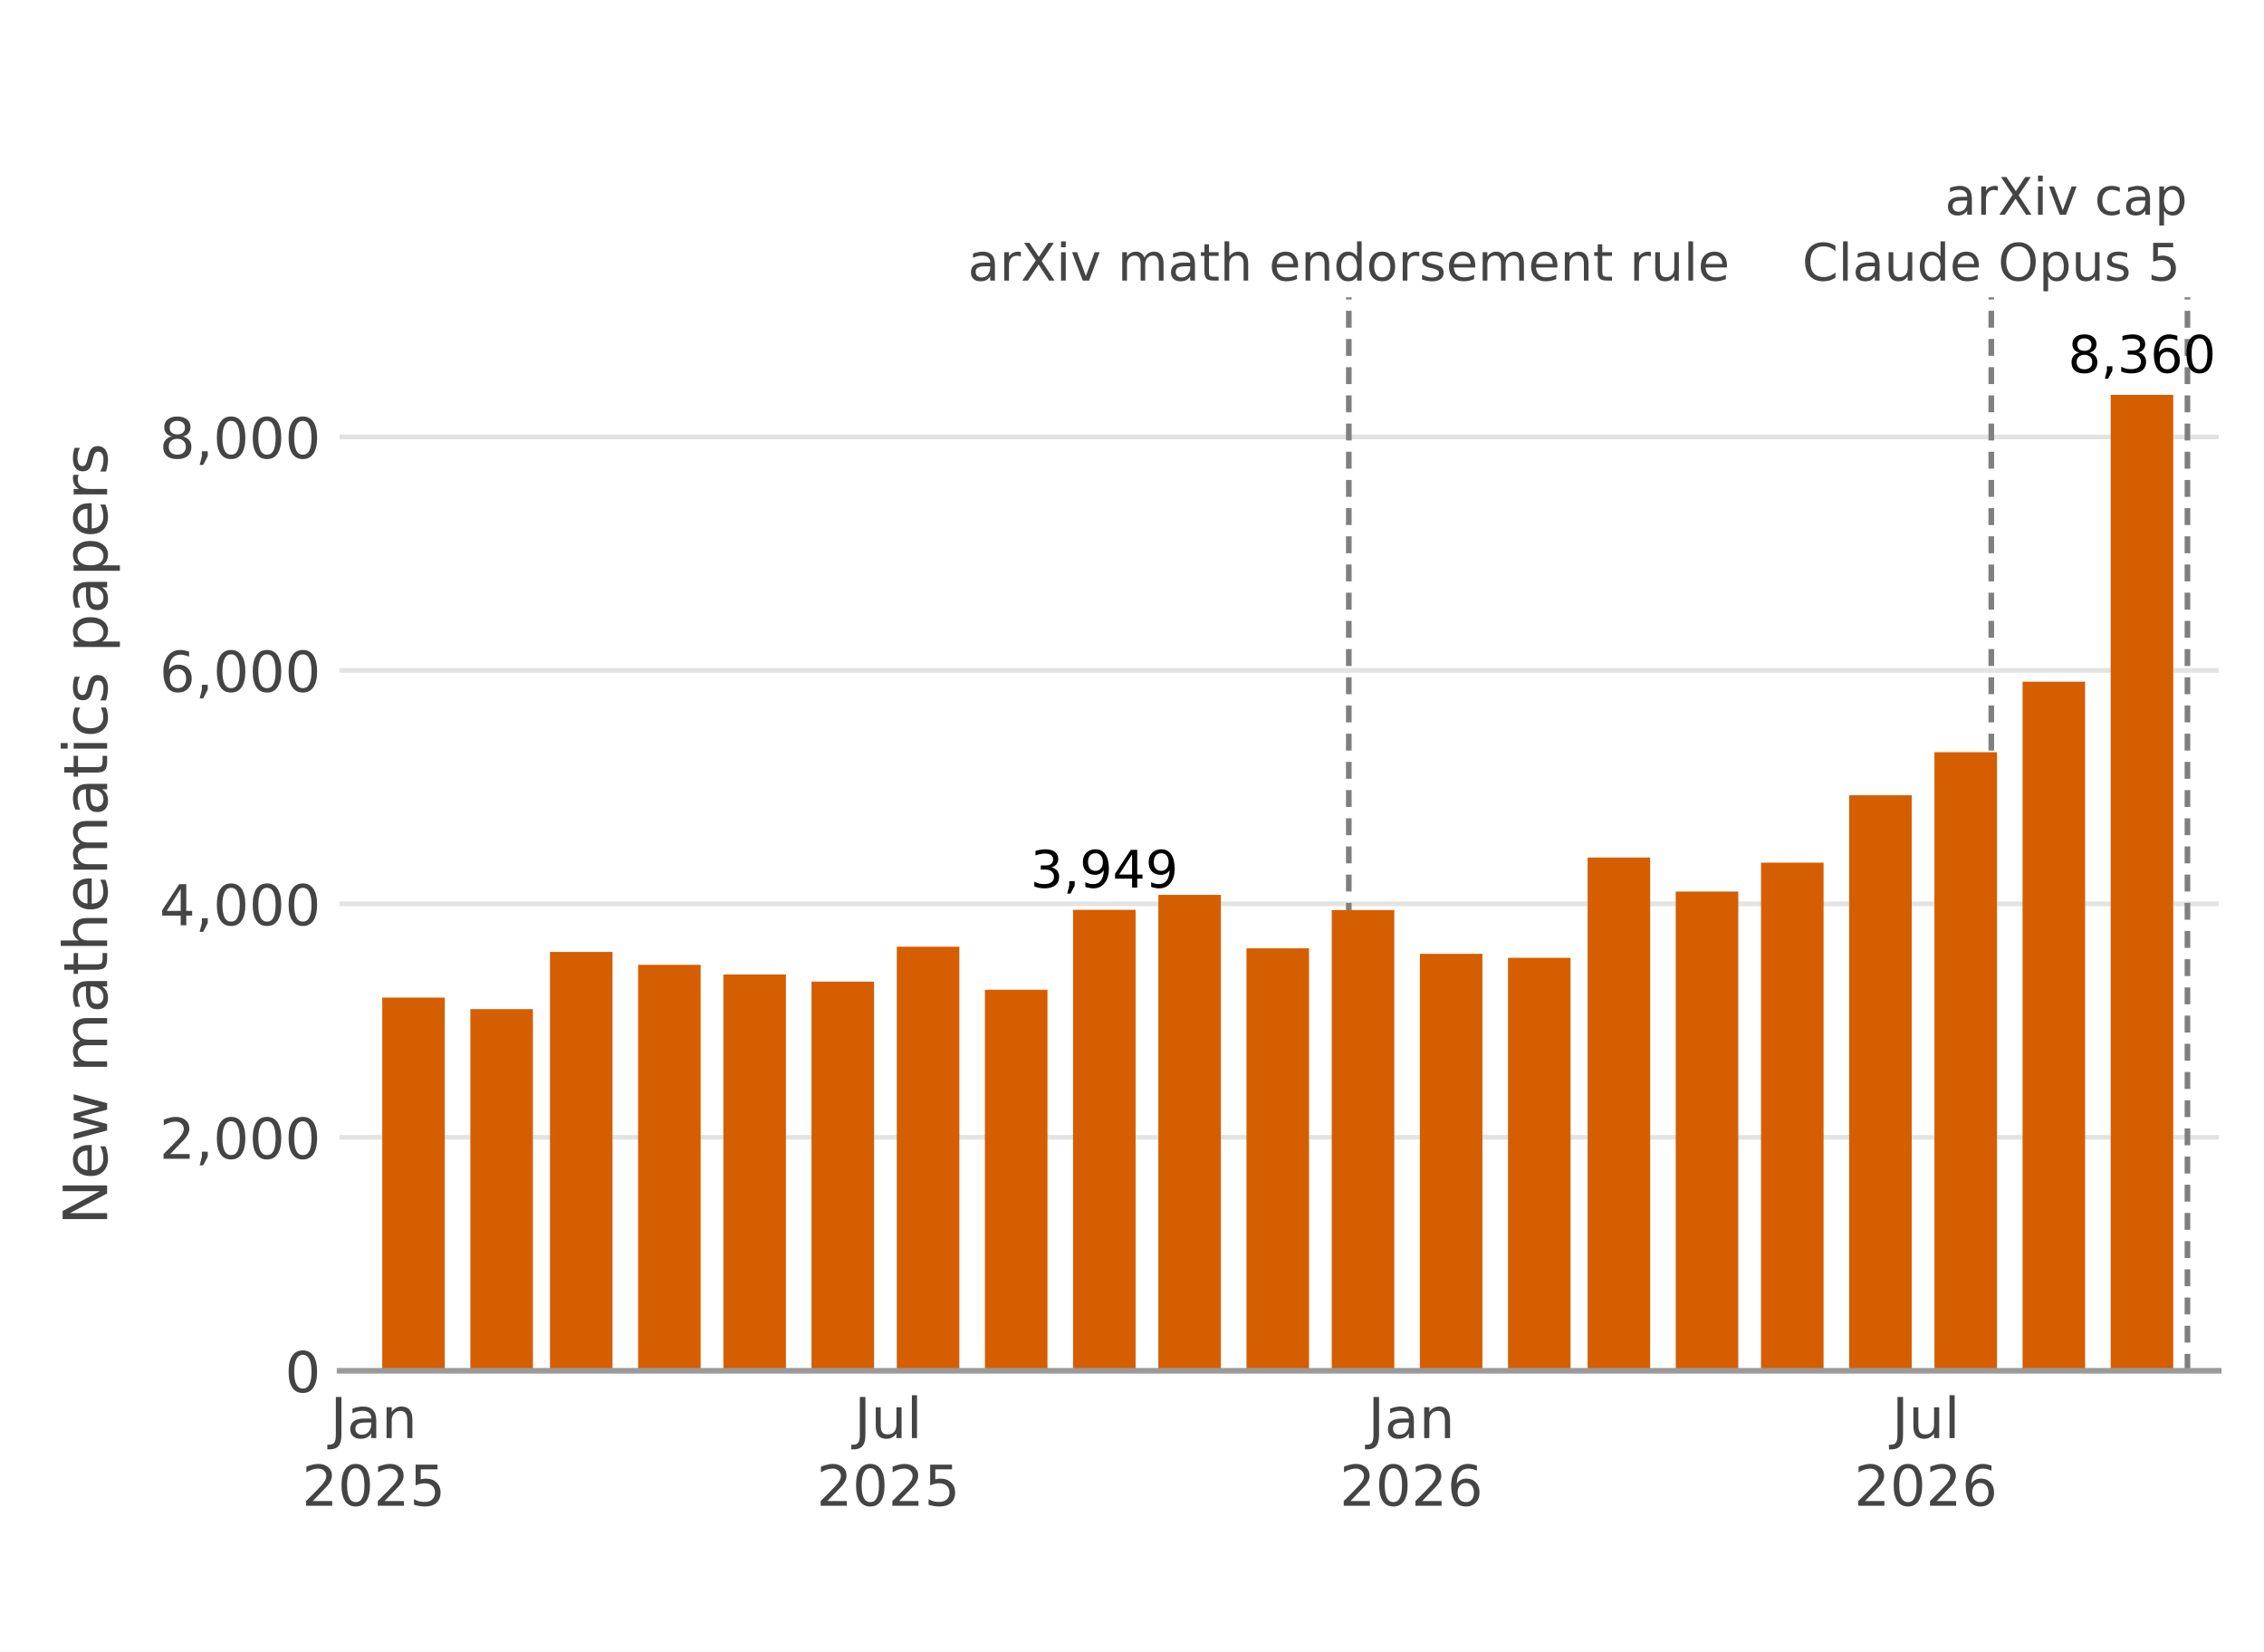
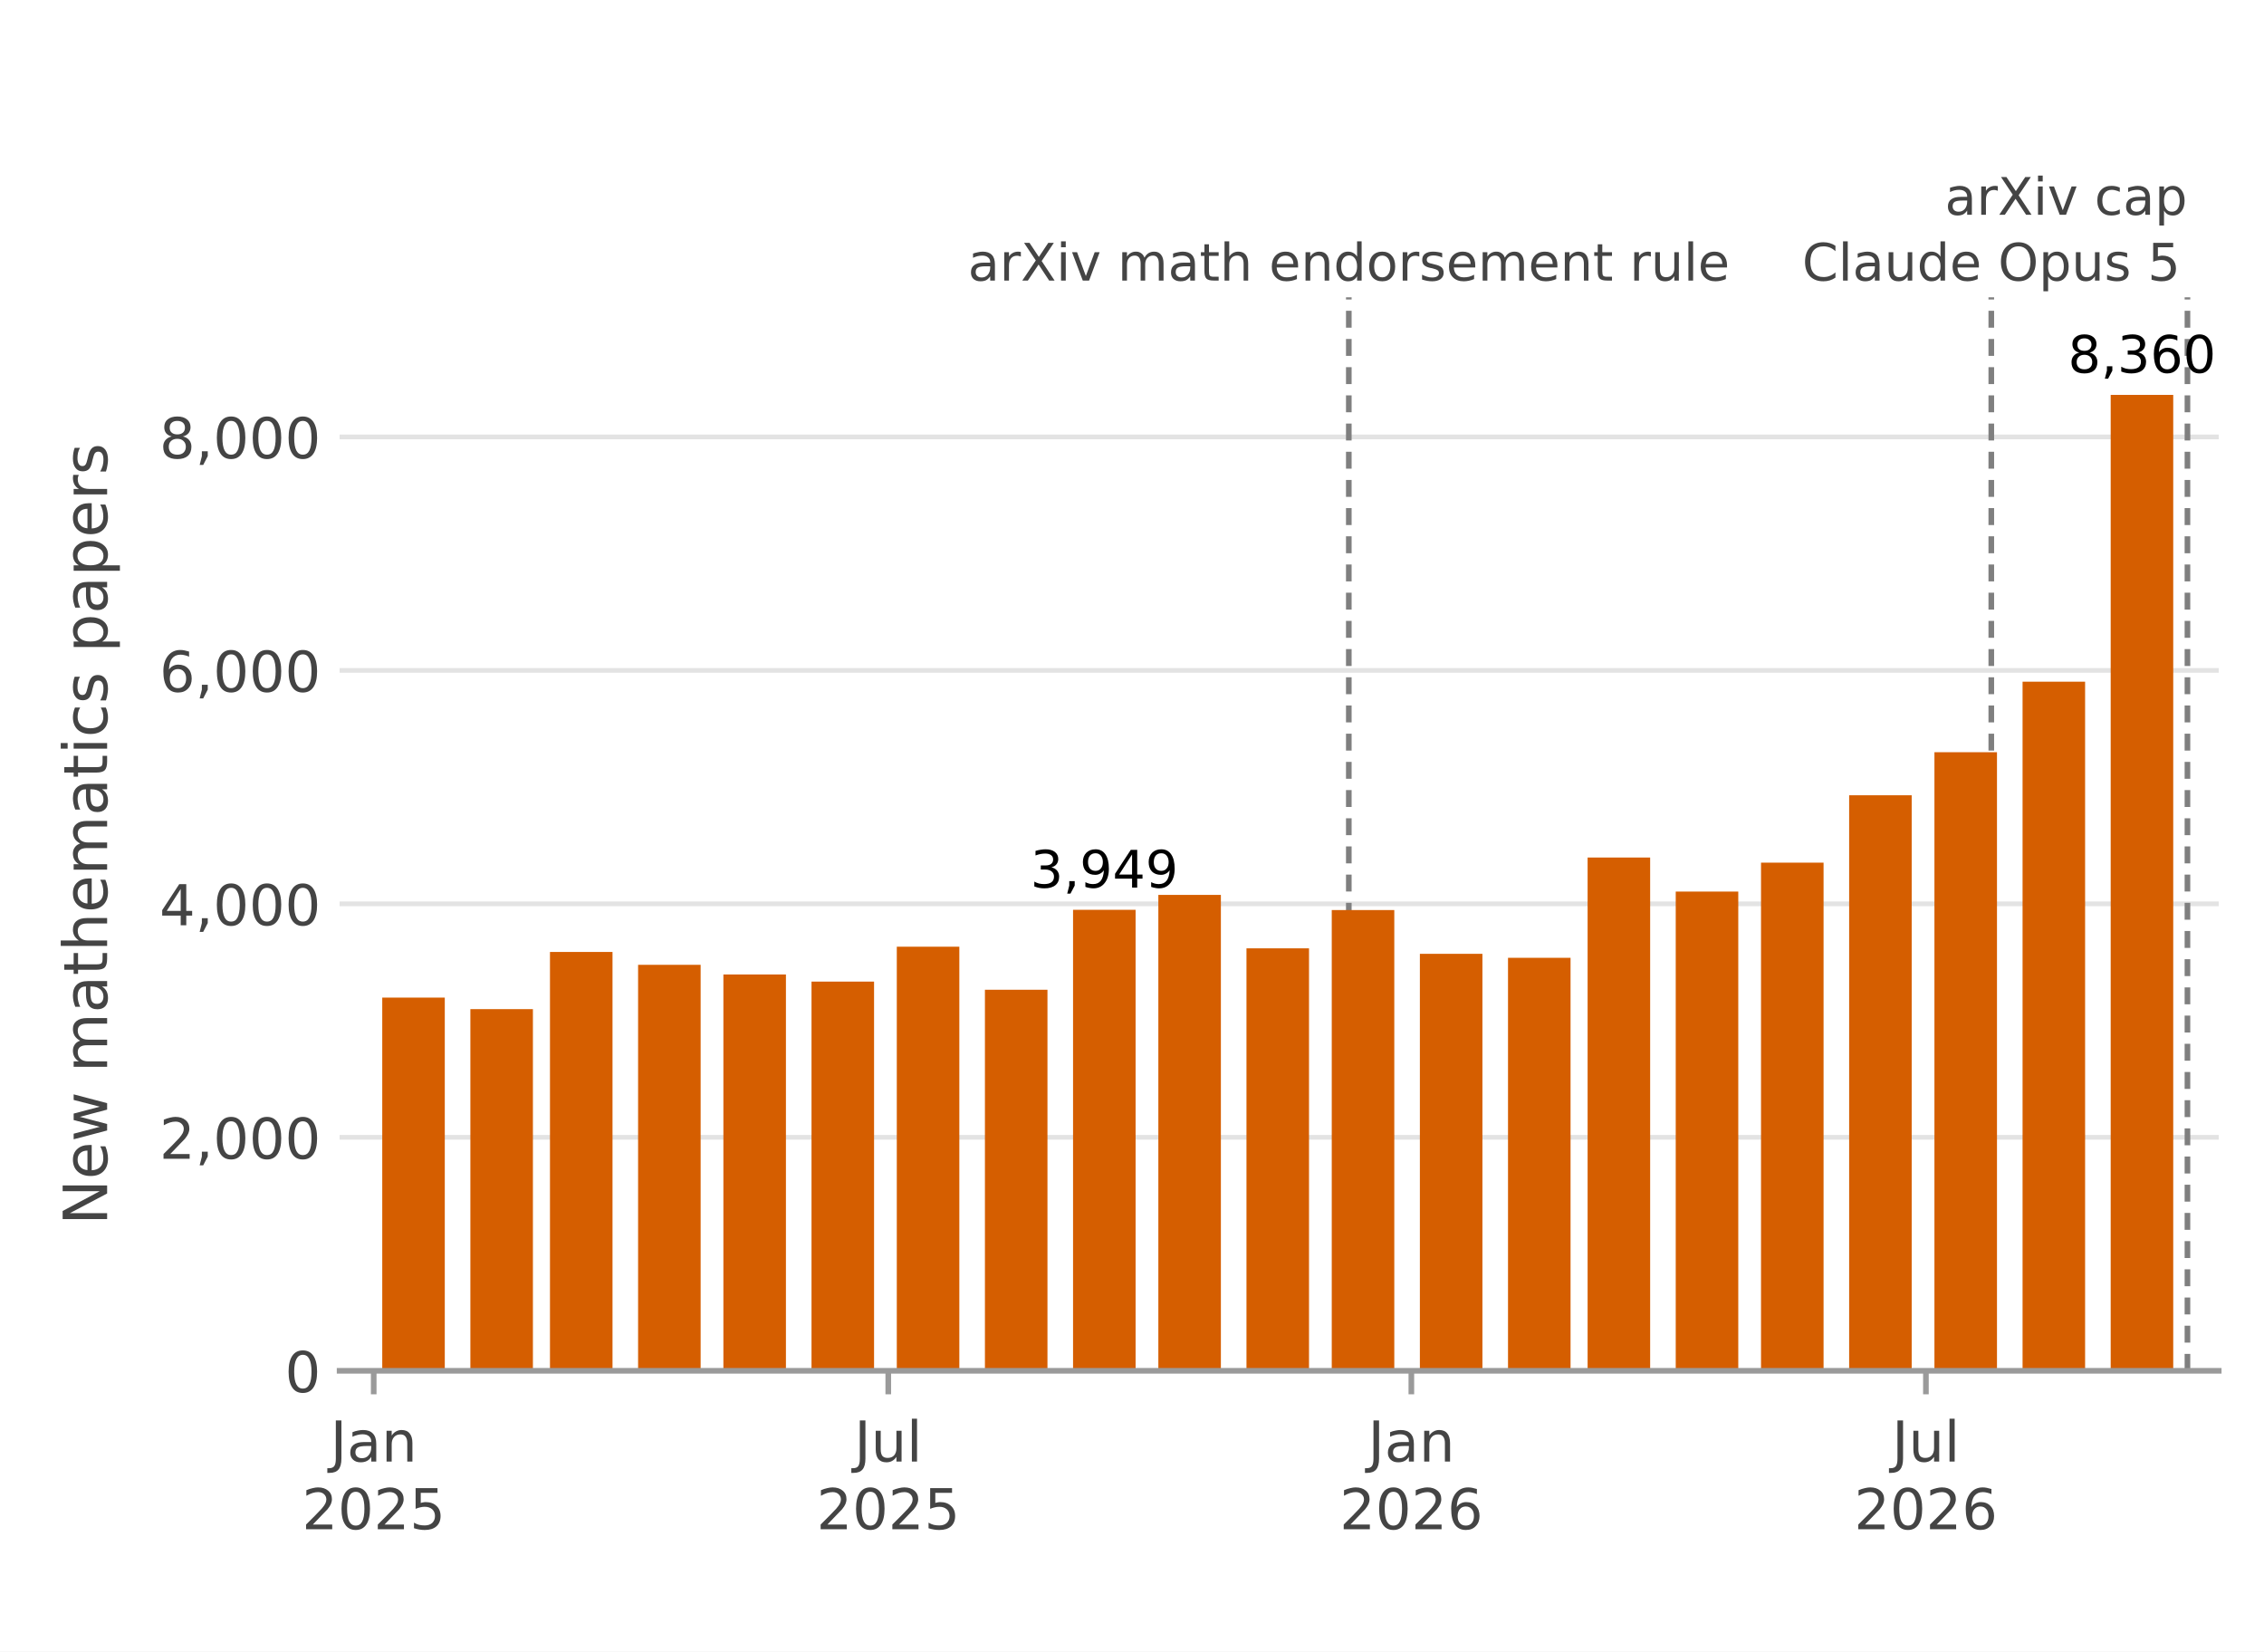
- <svg xmlns="http://www.w3.org/2000/svg" width="240.945pt" height="175.748pt" viewBox="0 0 240.945 175.748" version="1.1">
+ <svg xmlns="http://www.w3.org/2000/svg" xmlns:xlink="http://www.w3.org/1999/xlink" width="240.945pt" height="175.748pt" viewBox="0 0 240.945 175.748" version="1.1">
  <defs>
    <style type="text/css">*{stroke-linejoin: round; stroke-linecap: butt}</style>
  </defs>
  <g id="figure_1">
    <g id="patch_1">
      <path d="M 0 175.748  L 240.945 175.748  L 240.945 0  L 0 0  z " style="fill: #ffffff" />
    </g>
    <g id="axes_1">
      <g id="patch_2">
        <path d="M 36.142 145.871  L 236.126 145.871  L 236.126 31.635  L 36.142 31.635  z " style="fill: #ffffff" />
      </g>
      <g id="matplotlib.axis_1">
        <g id="xtick_1">
-           <g id="line2d_1" />
+           <g id="line2d_1">
+             <defs>
+               <path id="m6454cea9d1" d="M 0 0  L 0 2.5  " style="stroke: #9a9a9a; stroke-width: 0.6" />
+             </defs>
+             <g>
+               <use xlink:href="#m6454cea9d1" x="39.772" y="145.871" style="fill: #9a9a9a; stroke: #9a9a9a; stroke-width: 0.6" />
+             </g>
+           </g>
          <g id="text_1">
-             <text style="font-size: 6px; font-family: 'DejaVu Sans'; fill: #444444" transform="translate(35.14762 153.03)">Jan</text>
-             <text style="font-size: 6px; font-family: 'DejaVu Sans'; fill: #444444" transform="translate(32.13731 160.2312)">2025</text>
+             <text style="font-size: 6px; font-family: 'DejaVu Sans'; fill: #444444" transform="translate(35.14762 155.53)">Jan</text>
+             <text style="font-size: 6px; font-family: 'DejaVu Sans'; fill: #444444" transform="translate(32.13731 162.7312)">2025</text>
          </g>
        </g>
        <g id="xtick_2">
-           <g id="line2d_2" />
+           <g id="line2d_2">
+             <g>
+               <use xlink:href="#m6454cea9d1" x="94.534" y="145.871" style="fill: #9a9a9a; stroke: #9a9a9a; stroke-width: 0.6" />
+             </g>
+           </g>
          <g id="text_2">
-             <text style="font-size: 6px; font-family: 'DejaVu Sans'; fill: #444444" transform="translate(90.91382 153.0305)">Jul</text>
-             <text style="font-size: 6px; font-family: 'DejaVu Sans'; fill: #444444" transform="translate(86.8985 160.2317)">2025</text>
+             <text style="font-size: 6px; font-family: 'DejaVu Sans'; fill: #444444" transform="translate(90.91382 155.5305)">Jul</text>
+             <text style="font-size: 6px; font-family: 'DejaVu Sans'; fill: #444444" transform="translate(86.8985 162.7317)">2025</text>
          </g>
        </g>
        <g id="xtick_3">
-           <g id="line2d_3" />
+           <g id="line2d_3">
+             <g>
+               <use xlink:href="#m6454cea9d1" x="150.202" y="145.871" style="fill: #9a9a9a; stroke: #9a9a9a; stroke-width: 0.6" />
+             </g>
+           </g>
          <g id="text_3">
-             <text style="font-size: 6px; font-family: 'DejaVu Sans'; fill: #444444" transform="translate(145.5777 153.03)">Jan</text>
-             <text style="font-size: 6px; font-family: 'DejaVu Sans'; fill: #444444" transform="translate(142.5673 160.2312)">2026</text>
+             <text style="font-size: 6px; font-family: 'DejaVu Sans'; fill: #444444" transform="translate(145.5777 155.53)">Jan</text>
+             <text style="font-size: 6px; font-family: 'DejaVu Sans'; fill: #444444" transform="translate(142.5673 162.7312)">2026</text>
          </g>
        </g>
        <g id="xtick_4">
-           <g id="line2d_4" />
+           <g id="line2d_4">
+             <g>
+               <use xlink:href="#m6454cea9d1" x="204.964" y="145.871" style="fill: #9a9a9a; stroke: #9a9a9a; stroke-width: 0.6" />
+             </g>
+           </g>
          <g id="text_4">
-             <text style="font-size: 6px; font-family: 'DejaVu Sans'; fill: #444444" transform="translate(201.3438 153.0305)">Jul</text>
-             <text style="font-size: 6px; font-family: 'DejaVu Sans'; fill: #444444" transform="translate(197.3285 160.2317)">2026</text>
+             <text style="font-size: 6px; font-family: 'DejaVu Sans'; fill: #444444" transform="translate(201.3438 155.5305)">Jul</text>
+             <text style="font-size: 6px; font-family: 'DejaVu Sans'; fill: #444444" transform="translate(197.3285 162.7317)">2026</text>
          </g>
        </g>
      </g>
      <g id="matplotlib.axis_2">
        <g id="ytick_1">
          <g id="line2d_5">
-             <path d="M 36.142 145.871  L 236.126 145.871  " clip-path="url(#pabd1a8d87c)" style="fill: none; stroke: #e3e3e3; stroke-width: 0.5; stroke-linecap: square" />
+             <path d="M 36.142 145.871  L 236.126 145.871  " clip-path="url(#p0693f73a87)" style="fill: none; stroke: #e3e3e3; stroke-width: 0.5; stroke-linecap: square" />
          </g>
          <g id="line2d_6" />
          <g id="text_5">
            <text style="font-size: 6px; font-family: 'DejaVu Sans'; text-anchor: end; fill: #444444" x="34.142" y="148.15" transform="rotate(-0 34.14173 148.1502)">0</text>
          </g>
        </g>
        <g id="ytick_2">
          <g id="line2d_7">
-             <path d="M 36.142 121.026  L 236.126 121.026  " clip-path="url(#pabd1a8d87c)" style="fill: none; stroke: #e3e3e3; stroke-width: 0.5; stroke-linecap: square" />
+             <path d="M 36.142 121.026  L 236.126 121.026  " clip-path="url(#p0693f73a87)" style="fill: none; stroke: #e3e3e3; stroke-width: 0.5; stroke-linecap: square" />
          </g>
          <g id="line2d_8" />
          <g id="text_6">
            <text style="font-size: 6px; font-family: 'DejaVu Sans'; text-anchor: end; fill: #444444" x="34.142" y="123.305" transform="rotate(-0 34.14173 123.3054)">2,000</text>
          </g>
        </g>
        <g id="ytick_3">
          <g id="line2d_9">
-             <path d="M 36.142 96.181  L 236.126 96.181  " clip-path="url(#pabd1a8d87c)" style="fill: none; stroke: #e3e3e3; stroke-width: 0.5; stroke-linecap: square" />
+             <path d="M 36.142 96.181  L 236.126 96.181  " clip-path="url(#p0693f73a87)" style="fill: none; stroke: #e3e3e3; stroke-width: 0.5; stroke-linecap: square" />
          </g>
          <g id="line2d_10" />
          <g id="text_7">
            <text style="font-size: 6px; font-family: 'DejaVu Sans'; text-anchor: end; fill: #444444" x="34.142" y="98.461" transform="rotate(-0 34.14173 98.46064)">4,000</text>
          </g>
        </g>
        <g id="ytick_4">
          <g id="line2d_11">
-             <path d="M 36.142 71.337  L 236.126 71.337  " clip-path="url(#pabd1a8d87c)" style="fill: none; stroke: #e3e3e3; stroke-width: 0.5; stroke-linecap: square" />
+             <path d="M 36.142 71.337  L 236.126 71.337  " clip-path="url(#p0693f73a87)" style="fill: none; stroke: #e3e3e3; stroke-width: 0.5; stroke-linecap: square" />
          </g>
          <g id="line2d_12" />
          <g id="text_8">
            <text style="font-size: 6px; font-family: 'DejaVu Sans'; text-anchor: end; fill: #444444" x="34.142" y="73.616" transform="rotate(-0 34.14173 73.61587)">6,000</text>
          </g>
        </g>
        <g id="ytick_5">
          <g id="line2d_13">
-             <path d="M 36.142 46.492  L 236.126 46.492  " clip-path="url(#pabd1a8d87c)" style="fill: none; stroke: #e3e3e3; stroke-width: 0.5; stroke-linecap: square" />
+             <path d="M 36.142 46.492  L 236.126 46.492  " clip-path="url(#p0693f73a87)" style="fill: none; stroke: #e3e3e3; stroke-width: 0.5; stroke-linecap: square" />
          </g>
          <g id="line2d_14" />
          <g id="text_9">
            <text style="font-size: 6px; font-family: 'DejaVu Sans'; text-anchor: end; fill: #444444" x="34.142" y="48.771" transform="rotate(-0 34.14173 48.77111)">8,000</text>
          </g>
        </g>
        <g id="text_10">
          <text style="font-size: 6.5px; font-family: 'DejaVu Sans'; text-anchor: middle; fill: #444444" x="11.403" y="88.753" transform="rotate(-90 11.40333 88.75276)">New mathematics papers</text>
        </g>
      </g>
      <g id="line2d_15">
-         <path d="M 143.546 145.871  L 143.546 31.635  " clip-path="url(#pabd1a8d87c)" style="fill: none; stroke-dasharray: 1.8,1.2; stroke-dashoffset: 0; stroke: #7f7f7f; stroke-width: 0.6" />
+         <path d="M 143.546 145.871  L 143.546 31.635  " clip-path="url(#p0693f73a87)" style="fill: none; stroke-dasharray: 1.8,1.2; stroke-dashoffset: 0; stroke: #7f7f7f; stroke-width: 0.6" />
      </g>
      <g id="line2d_16">
-         <path d="M 211.922 145.871  L 211.922 31.635  " clip-path="url(#pabd1a8d87c)" style="fill: none; stroke-dasharray: 1.8,1.2; stroke-dashoffset: 0; stroke: #7f7f7f; stroke-width: 0.6" />
+         <path d="M 211.922 145.871  L 211.922 31.635  " clip-path="url(#p0693f73a87)" style="fill: none; stroke-dasharray: 1.8,1.2; stroke-dashoffset: 0; stroke: #7f7f7f; stroke-width: 0.6" />
      </g>
      <g id="line2d_17">
-         <path d="M 232.798 145.871  L 232.798 31.635  " clip-path="url(#pabd1a8d87c)" style="fill: none; stroke-dasharray: 1.8,1.2; stroke-dashoffset: 0; stroke: #7f7f7f; stroke-width: 0.6" />
+         <path d="M 232.798 145.871  L 232.798 31.635  " clip-path="url(#p0693f73a87)" style="fill: none; stroke-dasharray: 1.8,1.2; stroke-dashoffset: 0; stroke: #7f7f7f; stroke-width: 0.6" />
      </g>
      <g id="patch_3">
-         <path d="M 40.68 145.871  L 47.336 145.871  L 47.336 106.157  L 40.68 106.157  z " clip-path="url(#pabd1a8d87c)" style="fill: #d55e00" />
+         <path d="M 40.68 145.871  L 47.336 145.871  L 47.336 106.157  L 40.68 106.157  z " clip-path="url(#p0693f73a87)" style="fill: #d55e00" />
      </g>
      <g id="patch_4">
-         <path d="M 50.059 145.871  L 56.715 145.871  L 56.715 107.386  L 50.059 107.386  z " clip-path="url(#pabd1a8d87c)" style="fill: #d55e00" />
+         <path d="M 50.059 145.871  L 56.715 145.871  L 56.715 107.386  L 50.059 107.386  z " clip-path="url(#p0693f73a87)" style="fill: #d55e00" />
      </g>
      <g id="patch_5">
-         <path d="M 58.53 145.871  L 65.186 145.871  L 65.186 101.299  L 58.53 101.299  z " clip-path="url(#pabd1a8d87c)" style="fill: #d55e00" />
+         <path d="M 58.53 145.871  L 65.186 145.871  L 65.186 101.299  L 58.53 101.299  z " clip-path="url(#p0693f73a87)" style="fill: #d55e00" />
      </g>
      <g id="patch_6">
-         <path d="M 67.909 145.871  L 74.565 145.871  L 74.565 102.666  L 67.909 102.666  z " clip-path="url(#pabd1a8d87c)" style="fill: #d55e00" />
+         <path d="M 67.909 145.871  L 74.565 145.871  L 74.565 102.666  L 67.909 102.666  z " clip-path="url(#p0693f73a87)" style="fill: #d55e00" />
      </g>
      <g id="patch_7">
-         <path d="M 76.986 145.871  L 83.642 145.871  L 83.642 103.697  L 76.986 103.697  z " clip-path="url(#pabd1a8d87c)" style="fill: #d55e00" />
+         <path d="M 76.986 145.871  L 83.642 145.871  L 83.642 103.697  L 76.986 103.697  z " clip-path="url(#p0693f73a87)" style="fill: #d55e00" />
      </g>
      <g id="patch_8">
-         <path d="M 86.365 145.871  L 93.021 145.871  L 93.021 104.455  L 86.365 104.455  z " clip-path="url(#pabd1a8d87c)" style="fill: #d55e00" />
+         <path d="M 86.365 145.871  L 93.021 145.871  L 93.021 104.455  L 86.365 104.455  z " clip-path="url(#p0693f73a87)" style="fill: #d55e00" />
      </g>
      <g id="patch_9">
-         <path d="M 95.441 145.871  L 102.097 145.871  L 102.097 100.74  L 95.441 100.74  z " clip-path="url(#pabd1a8d87c)" style="fill: #d55e00" />
+         <path d="M 95.441 145.871  L 102.097 145.871  L 102.097 100.74  L 95.441 100.74  z " clip-path="url(#p0693f73a87)" style="fill: #d55e00" />
      </g>
      <g id="patch_10">
-         <path d="M 104.82 145.871  L 111.476 145.871  L 111.476 105.324  L 104.82 105.324  z " clip-path="url(#pabd1a8d87c)" style="fill: #d55e00" />
+         <path d="M 104.82 145.871  L 111.476 145.871  L 111.476 105.324  L 104.82 105.324  z " clip-path="url(#p0693f73a87)" style="fill: #d55e00" />
      </g>
      <g id="patch_11">
-         <path d="M 114.199 145.871  L 120.855 145.871  L 120.855 96.815  L 114.199 96.815  z " clip-path="url(#pabd1a8d87c)" style="fill: #d55e00" />
+         <path d="M 114.199 145.871  L 120.855 145.871  L 120.855 96.815  L 114.199 96.815  z " clip-path="url(#p0693f73a87)" style="fill: #d55e00" />
      </g>
      <g id="patch_12">
-         <path d="M 123.276 145.871  L 129.932 145.871  L 129.932 95.225  L 123.276 95.225  z " clip-path="url(#pabd1a8d87c)" style="fill: #d55e00" />
+         <path d="M 123.276 145.871  L 129.932 145.871  L 129.932 95.225  L 123.276 95.225  z " clip-path="url(#p0693f73a87)" style="fill: #d55e00" />
      </g>
      <g id="patch_13">
-         <path d="M 132.655 145.871  L 139.311 145.871  L 139.311 100.914  L 132.655 100.914  z " clip-path="url(#pabd1a8d87c)" style="fill: #d55e00" />
+         <path d="M 132.655 145.871  L 139.311 145.871  L 139.311 100.914  L 132.655 100.914  z " clip-path="url(#p0693f73a87)" style="fill: #d55e00" />
      </g>
      <g id="patch_14">
-         <path d="M 141.731 145.871  L 148.387 145.871  L 148.387 96.84  L 141.731 96.84  z " clip-path="url(#pabd1a8d87c)" style="fill: #d55e00" />
+         <path d="M 141.731 145.871  L 148.387 145.871  L 148.387 96.84  L 141.731 96.84  z " clip-path="url(#p0693f73a87)" style="fill: #d55e00" />
      </g>
      <g id="patch_15">
-         <path d="M 151.11 145.871  L 157.766 145.871  L 157.766 101.498  L 151.11 101.498  z " clip-path="url(#pabd1a8d87c)" style="fill: #d55e00" />
+         <path d="M 151.11 145.871  L 157.766 145.871  L 157.766 101.498  L 151.11 101.498  z " clip-path="url(#p0693f73a87)" style="fill: #d55e00" />
      </g>
      <g id="patch_16">
-         <path d="M 160.489 145.871  L 167.145 145.871  L 167.145 101.92  L 160.489 101.92  z " clip-path="url(#pabd1a8d87c)" style="fill: #d55e00" />
+         <path d="M 160.489 145.871  L 167.145 145.871  L 167.145 101.92  L 160.489 101.92  z " clip-path="url(#p0693f73a87)" style="fill: #d55e00" />
      </g>
      <g id="patch_17">
-         <path d="M 168.96 145.871  L 175.616 145.871  L 175.616 91.25  L 168.96 91.25  z " clip-path="url(#pabd1a8d87c)" style="fill: #d55e00" />
+         <path d="M 168.96 145.871  L 175.616 145.871  L 175.616 91.25  L 168.96 91.25  z " clip-path="url(#p0693f73a87)" style="fill: #d55e00" />
      </g>
      <g id="patch_18">
-         <path d="M 178.339 145.871  L 184.995 145.871  L 184.995 94.877  L 178.339 94.877  z " clip-path="url(#pabd1a8d87c)" style="fill: #d55e00" />
+         <path d="M 178.339 145.871  L 184.995 145.871  L 184.995 94.877  L 178.339 94.877  z " clip-path="url(#p0693f73a87)" style="fill: #d55e00" />
      </g>
      <g id="patch_19">
-         <path d="M 187.416 145.871  L 194.072 145.871  L 194.072 91.796  L 187.416 91.796  z " clip-path="url(#pabd1a8d87c)" style="fill: #d55e00" />
+         <path d="M 187.416 145.871  L 194.072 145.871  L 194.072 91.796  L 187.416 91.796  z " clip-path="url(#p0693f73a87)" style="fill: #d55e00" />
      </g>
      <g id="patch_20">
-         <path d="M 196.795 145.871  L 203.451 145.871  L 203.451 84.629  L 196.795 84.629  z " clip-path="url(#pabd1a8d87c)" style="fill: #d55e00" />
+         <path d="M 196.795 145.871  L 203.451 145.871  L 203.451 84.629  L 196.795 84.629  z " clip-path="url(#p0693f73a87)" style="fill: #d55e00" />
      </g>
      <g id="patch_21">
-         <path d="M 205.871 145.871  L 212.527 145.871  L 212.527 80.045  L 205.871 80.045  z " clip-path="url(#pabd1a8d87c)" style="fill: #d55e00" />
+         <path d="M 205.871 145.871  L 212.527 145.871  L 212.527 80.045  L 205.871 80.045  z " clip-path="url(#p0693f73a87)" style="fill: #d55e00" />
      </g>
      <g id="patch_22">
-         <path d="M 215.25 145.871  L 221.906 145.871  L 221.906 72.542  L 215.25 72.542  z " clip-path="url(#pabd1a8d87c)" style="fill: #d55e00" />
+         <path d="M 215.25 145.871  L 221.906 145.871  L 221.906 72.542  L 215.25 72.542  z " clip-path="url(#p0693f73a87)" style="fill: #d55e00" />
      </g>
      <g id="patch_23">
-         <path d="M 224.629 145.871  L 231.285 145.871  L 231.285 42.02  L 224.629 42.02  z " clip-path="url(#pabd1a8d87c)" style="fill: #d55e00" />
+         <path d="M 224.629 145.871  L 231.285 145.871  L 231.285 42.02  L 224.629 42.02  z " clip-path="url(#p0693f73a87)" style="fill: #d55e00" />
      </g>
      <g id="patch_24">
        <path d="M 36.142 145.871  L 236.126 145.871  " style="fill: none; stroke: #9a9a9a; stroke-width: 0.6; stroke-linejoin: miter; stroke-linecap: square" />
      </g>
      <g id="text_11">
        <text style="font-size: 5.5px; font-family: 'DejaVu Sans'; text-anchor: middle" x="117.527" y="94.455" transform="rotate(-0 117.5272 94.45508)">3,949</text>
      </g>
      <g id="text_12">
        <text style="font-size: 5.5px; font-family: 'DejaVu Sans'; text-anchor: middle" x="227.957" y="39.66" transform="rotate(-0 227.9572 39.65996)">8,360</text>
      </g>
      <g id="text_13">
        <text style="font-size: 5.5px; font-family: 'DejaVu Sans'; text-anchor: middle; fill: #444444" x="143.546" y="29.856" transform="rotate(-0 143.5463 29.85641)">arXiv math endorsement rule</text>
      </g>
      <g id="text_14">
        <text style="font-size: 5.5px; font-family: 'DejaVu Sans'; text-anchor: middle; fill: #444444" x="211.922" y="29.856" transform="rotate(-0 211.9221 29.85641)">Claude Opus 5</text>
      </g>
      <g id="text_15">
        <text style="font-size: 5.5px; font-family: 'DejaVu Sans'; text-anchor: end; fill: #444444" x="232.798" y="22.856" transform="rotate(-0 232.798 22.85641)">arXiv cap</text>
      </g>
    </g>
  </g>
  <defs>
-     <clipPath id="pabd1a8d87c">
+     <clipPath id="p0693f73a87">
      <rect x="36.142" y="31.635" width="199.984" height="114.236" />
    </clipPath>
  </defs>
</svg>
